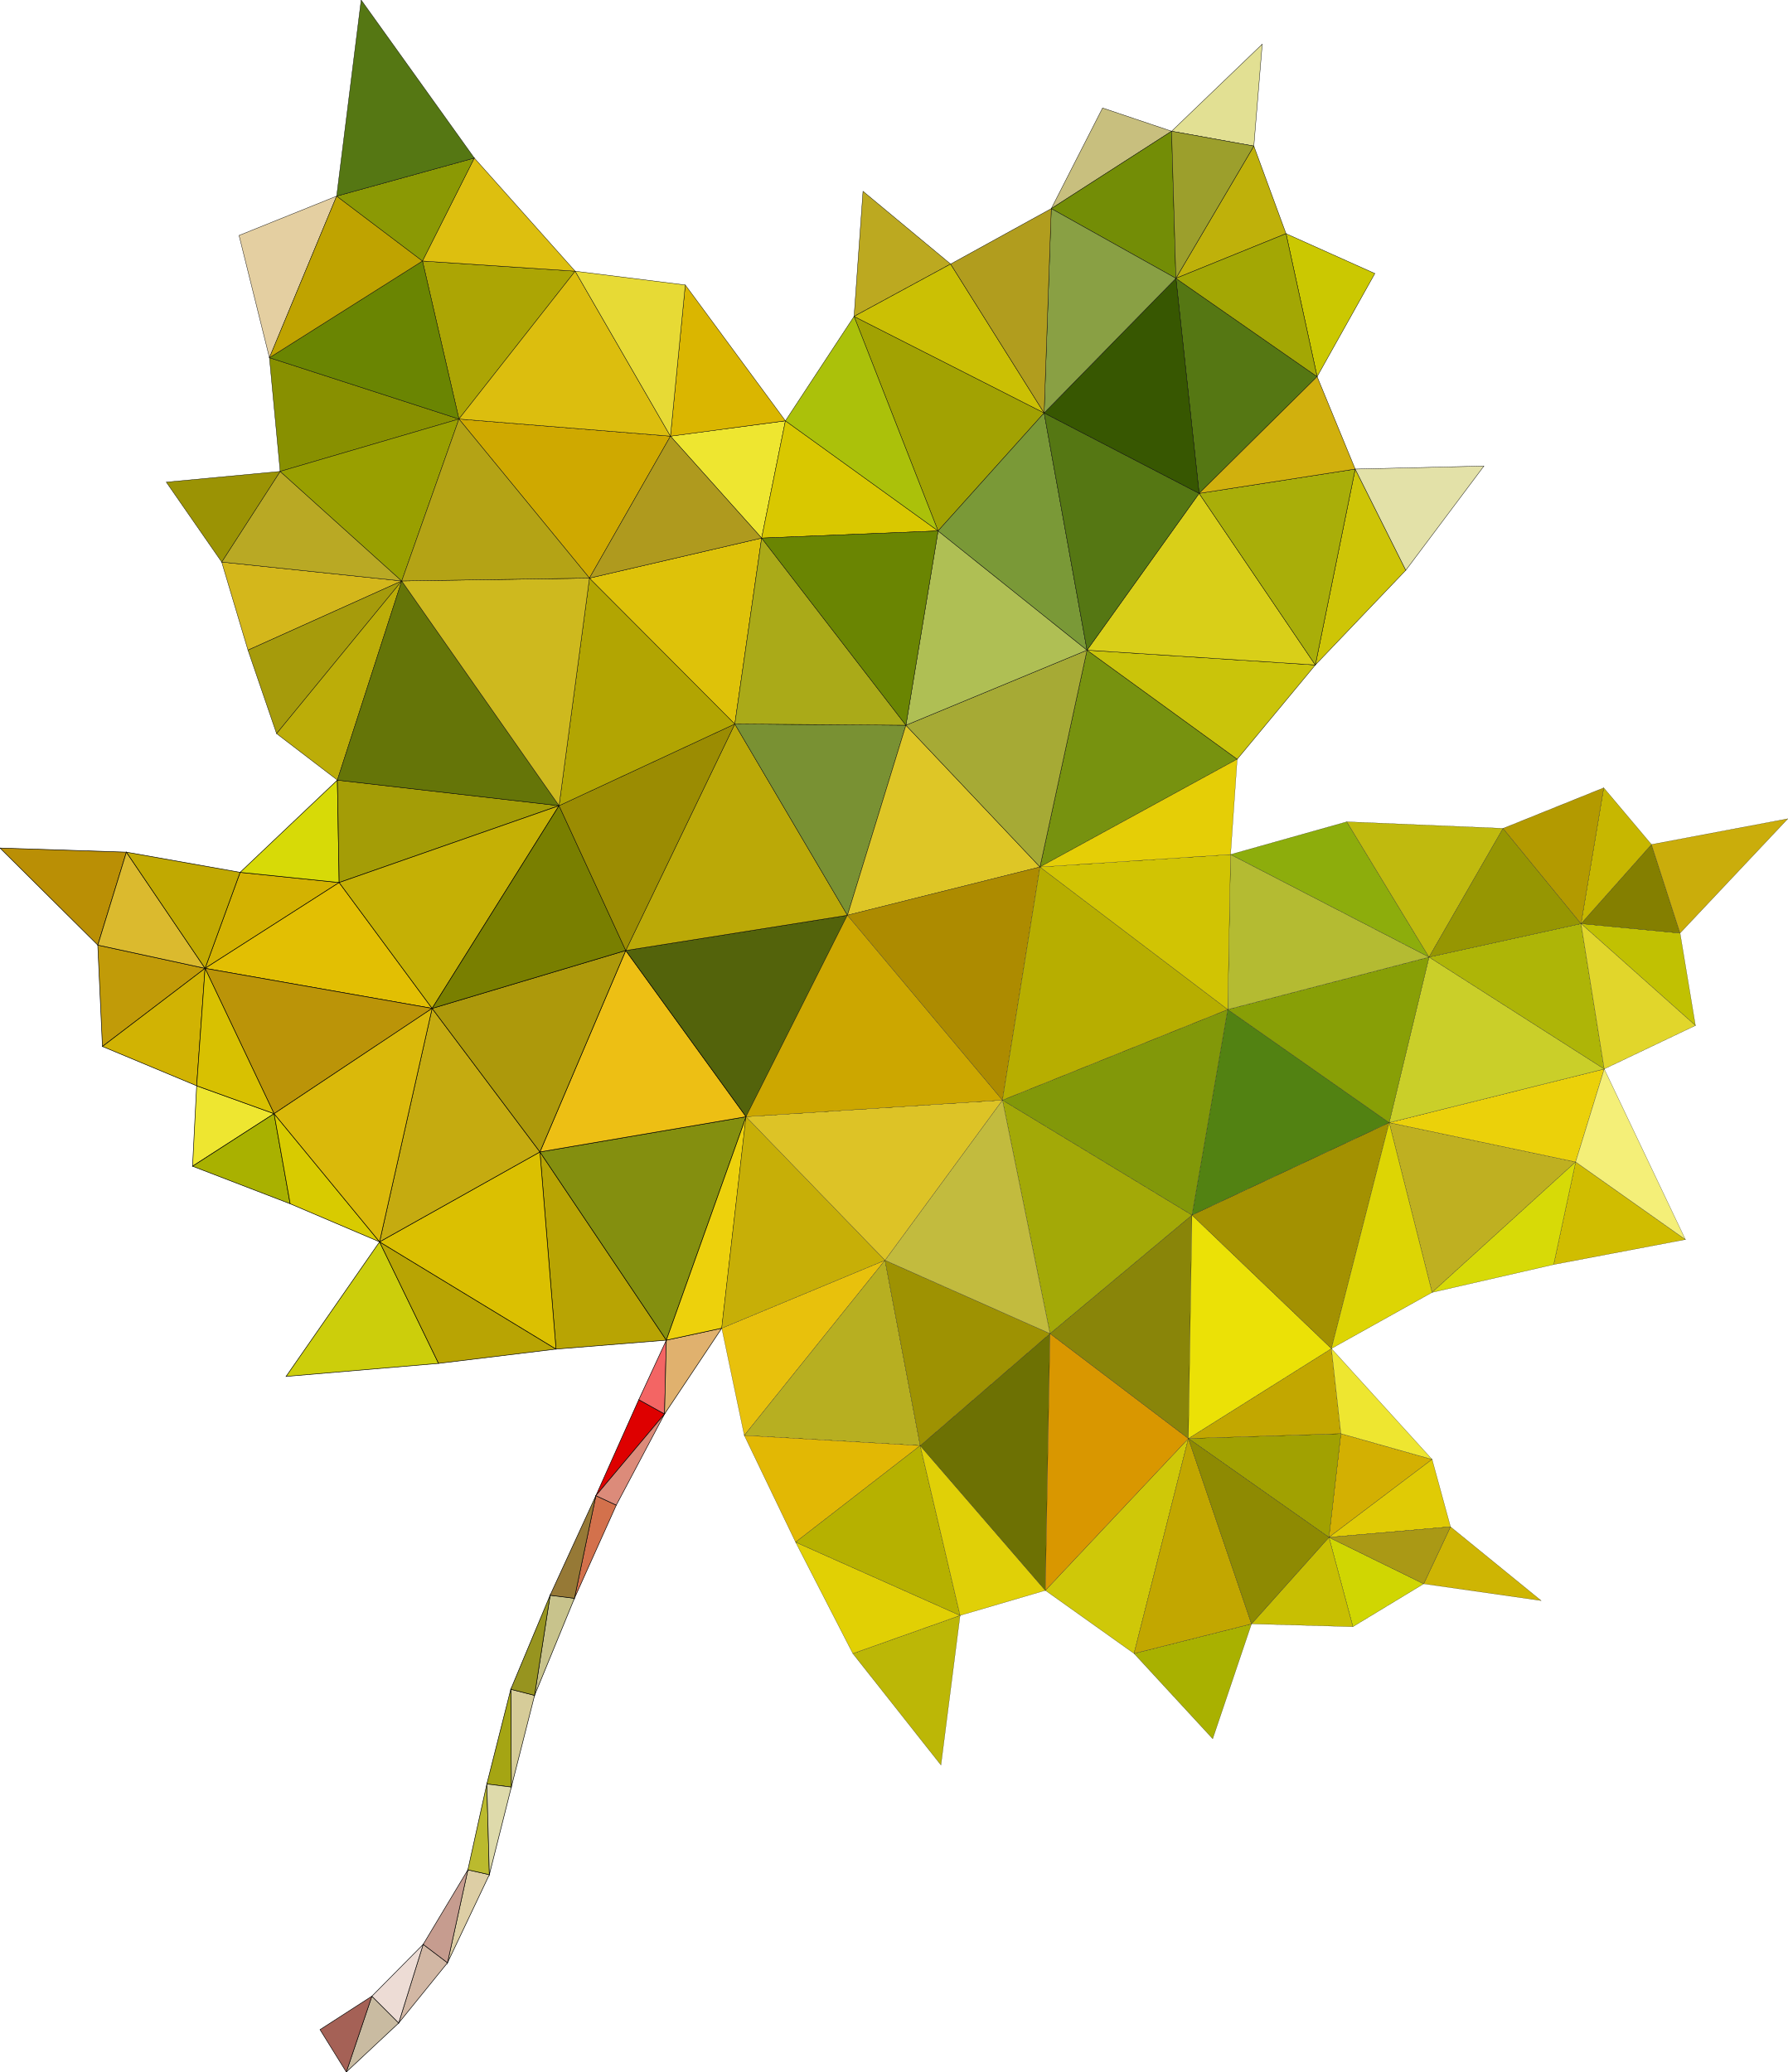
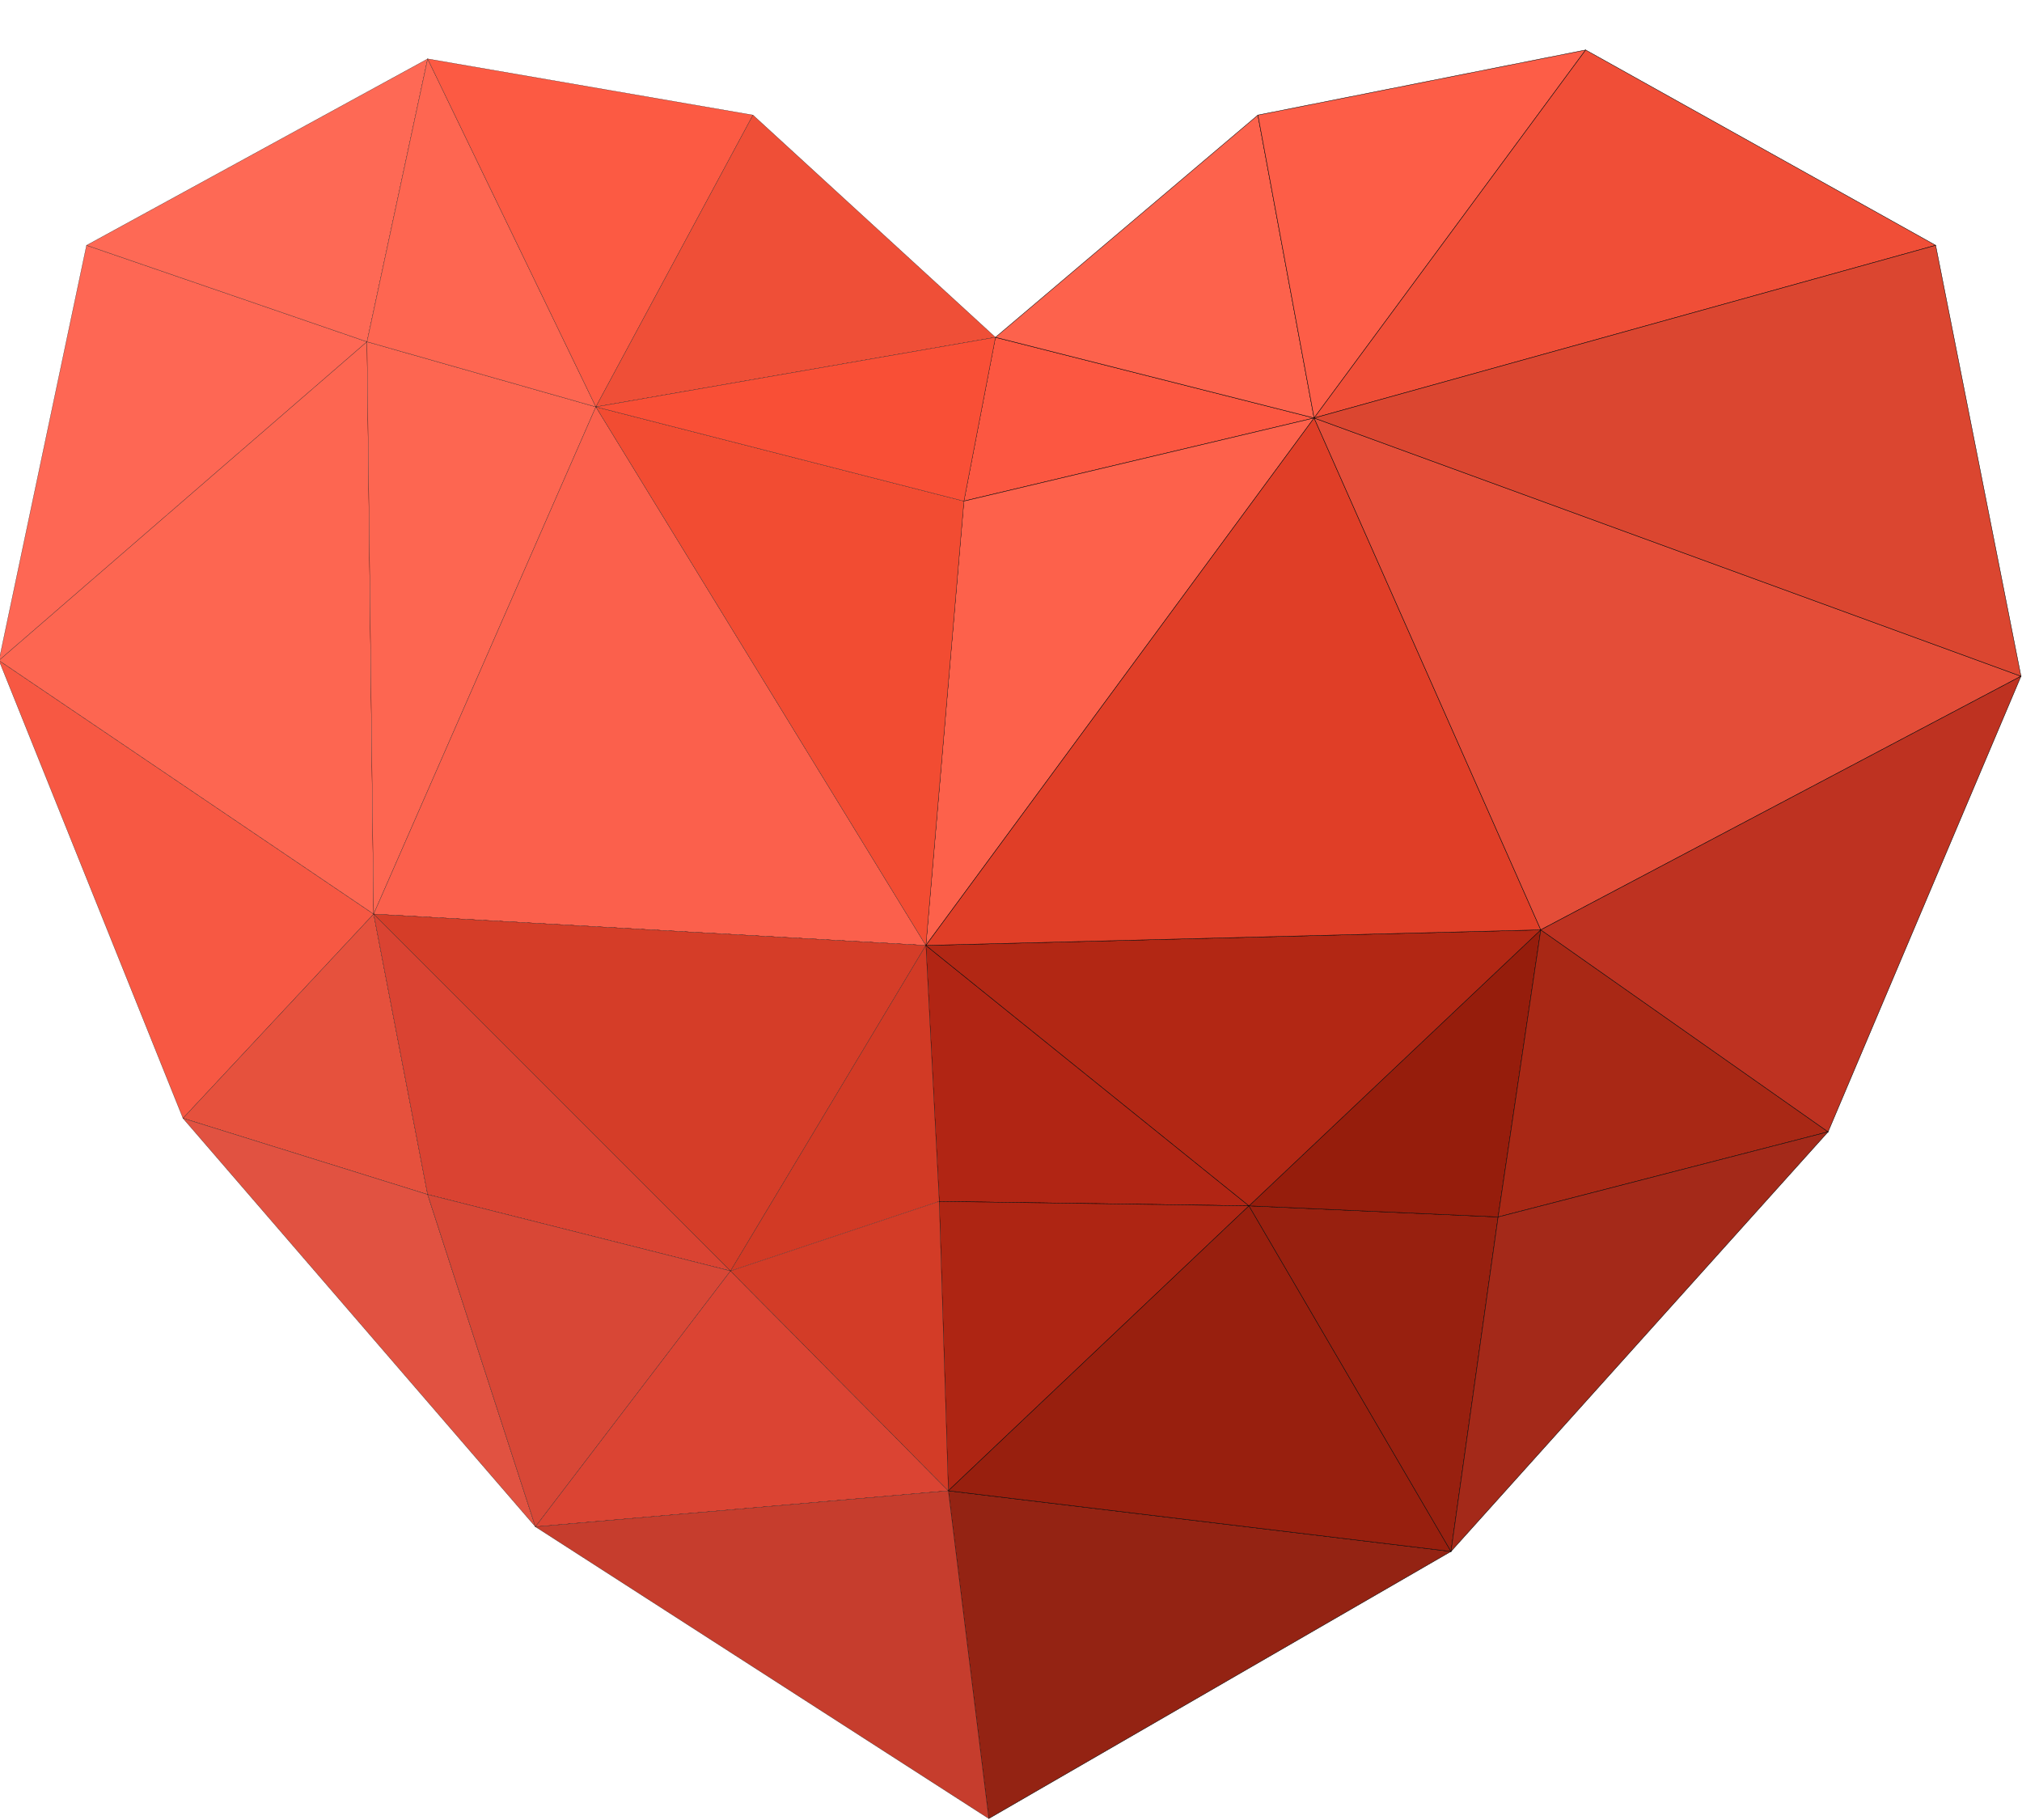
- <svg xmlns="http://www.w3.org/2000/svg" version="1.1" baseProfile="tiny" id="图层_1" x="0px" y="0px" viewBox="0 0 1000 1159.1" xml:space="preserve">
+ <svg xmlns="http://www.w3.org/2000/svg" version="1.1" baseProfile="tiny" id="图层_1" x="0px" y="0px" viewBox="0 0 1000 900" xml:space="preserve">
  <g>
-     <polygon fill="#D6CC99" stroke="#000000" stroke-width="0.3" stroke-miterlimit="10" points="286,999.7 299,948.4 285.7,945  " />
-     <polygon fill="#C9BBA1" stroke="#000000" stroke-width="0.3" stroke-miterlimit="10" points="193.7,1159.1 223,1131.7 208,1116.7     " />
-     <polygon fill="#A56156" stroke="#000000" stroke-width="0.3" stroke-miterlimit="10" points="179,1135.4 193.7,1159.1 208,1116.7     " />
-     <polygon fill="#D2B7A4" stroke="#000000" stroke-width="0.3" stroke-miterlimit="10" points="223,1131.7 250.3,1098 236.7,1087.7     " />
-     <polygon fill="#EDDCD5" stroke="#000000" stroke-width="0.3" stroke-miterlimit="10" points="208,1116.7 223,1131.7 236.7,1087.7     " />
-     <polygon fill="#DDCEA5" stroke="#000000" stroke-width="0.3" stroke-miterlimit="10" points="250.3,1098 273.7,1048.7 261.7,1046     " />
-     <polygon fill="#A5A513" stroke="#000000" stroke-width="0.3" stroke-miterlimit="10" points="272.3,998 286,999.7 285.7,945  " />
-     <polygon fill="#C69C8F" stroke="#000000" stroke-width="0.3" stroke-miterlimit="10" points="236.7,1087.7 250.3,1098 261.7,1046     " />
-     <polygon fill="#BBBA2E" stroke="#000000" stroke-width="0.3" stroke-miterlimit="10" points="261.7,1046 273.7,1048.7 272.3,998     " />
-     <polygon fill="#DEDAAB" stroke="#000000" stroke-width="0.3" stroke-miterlimit="10" points="273.7,1048.7 286,999.7 272.3,998     " />
-     <polygon fill="#C8C38C" stroke="#000000" stroke-width="0.3" stroke-miterlimit="10" points="299,948.4 321.3,894.1 307.7,892.4     " />
-     <polygon fill="#97941F" stroke="#000000" stroke-width="0.3" stroke-miterlimit="10" points="285.7,945 299,948.4 307.7,892.4  " />
-     <polygon fill="#D3714C" stroke="#000000" stroke-width="0.3" stroke-miterlimit="10" points="321.3,894.1 344.7,842 333.3,836.7     " />
-     <polygon fill="#967936" stroke="#000000" stroke-width="0.3" stroke-miterlimit="10" points="307.7,892.4 321.3,894.1 333.3,836.7     " />
-     <polygon fill="#DE0000" stroke="#000000" stroke-width="0.3" stroke-miterlimit="10" points="333.3,836.7 371.7,791 357.3,783  " />
-     <polygon fill="#DC8B7A" stroke="#000000" stroke-width="0.3" stroke-miterlimit="10" points="344.7,842 371.7,791 333.3,836.7  " />
-     <polygon fill="#EEE630" stroke="#000000" stroke-width="0.3" stroke-miterlimit="10" points="110,607.4 107.7,652.4 153.3,623  " />
-     <polygon fill="#F36564" stroke="#000000" stroke-width="0.3" stroke-miterlimit="10" points="357.3,783 371.7,791 372.7,749.7  " />
-     <polygon fill="#CCCE0B" stroke="#000000" stroke-width="0.3" stroke-miterlimit="10" points="160,770 245.3,762.7 212.3,694.7  " />
-     <polygon fill="#B8A403" stroke="#000000" stroke-width="0.3" stroke-miterlimit="10" points="245.3,762.7 311,754.7 212.3,694.7     " />
-     <polygon fill="#E0B16E" stroke="#000000" stroke-width="0.3" stroke-miterlimit="10" points="371.7,791 403.7,743 372.7,749.7  " />
-     <polygon fill="#C19B08" stroke="#000000" stroke-width="0.3" stroke-miterlimit="10" points="54.7,528.7 57.3,585.4 114.7,541.7     " />
-     <polygon fill="#D3B201" stroke="#000000" stroke-width="0.3" stroke-miterlimit="10" points="189.7,493.7 134.3,488 114.7,541.7     " />
-     <polygon fill="#A9B100" stroke="#000000" stroke-width="0.3" stroke-miterlimit="10" points="107.7,652.4 162.3,673.4 153.3,623     " />
-     <polygon fill="#E2BF03" stroke="#000000" stroke-width="0.3" stroke-miterlimit="10" points="114.7,541.7 241.7,564.1 189.7,493.7     " />
-     <polygon fill="#D8CB00" stroke="#000000" stroke-width="0.3" stroke-miterlimit="10" points="162.3,673.4 212.3,694.7 153.3,623     " />
-     <polygon fill="#BB9408" stroke="#000000" stroke-width="0.3" stroke-miterlimit="10" points="153.3,623 241.7,564.1 114.7,541.7     " />
-     <polygon fill="#D1B303" stroke="#000000" stroke-width="0.3" stroke-miterlimit="10" points="57.3,585.4 110,607.4 114.7,541.7     " />
-     <polygon fill="#B8A403" stroke="#000000" stroke-width="0.3" stroke-miterlimit="10" points="311,754.7 372.7,749.7 302,644.4  " />
-     <polygon fill="#DBC001" stroke="#000000" stroke-width="0.3" stroke-miterlimit="10" points="212.3,694.7 311,754.7 302,644.4  " />
-     <polygon fill="#C5AB10" stroke="#000000" stroke-width="0.3" stroke-miterlimit="10" points="241.7,564.1 212.3,694.7 302,644.4     " />
-     <polygon fill="#848F0F" stroke="#000000" stroke-width="0.3" stroke-miterlimit="10" points="302,644.4 372.7,749.7 417.3,624.7     " />
-     <polygon fill="#D8C101" stroke="#000000" stroke-width="0.3" stroke-miterlimit="10" points="114.7,541.7 110,607.4 153.3,623  " />
-     <polygon fill="#EDD10C" stroke="#000000" stroke-width="0.3" stroke-miterlimit="10" points="372.7,749.7 403.7,743 417.3,624.7     " />
-     <polygon fill="#DAB90A" stroke="#000000" stroke-width="0.3" stroke-miterlimit="10" points="153.3,623 212.3,694.7 241.7,564.1     " />
-     <polygon fill="#BA8F05" stroke="#000000" stroke-width="0.3" stroke-miterlimit="10" points="0,474.4 54.7,528.7 70.7,476.7  " />
-     <polygon fill="#DBBA2E" stroke="#000000" stroke-width="0.3" stroke-miterlimit="10" points="70.7,476.7 54.7,528.7 114.7,541.7     " />
-     <polygon fill="#D7DA07" stroke="#000000" stroke-width="0.3" stroke-miterlimit="10" points="188.7,436.4 134.3,488 189.7,493.7     " />
-     <polygon fill="#C1A901" stroke="#000000" stroke-width="0.3" stroke-miterlimit="10" points="134.3,488 70.7,476.7 114.7,541.7     " />
-     <polygon fill="#EDBF14" stroke="#000000" stroke-width="0.3" stroke-miterlimit="10" points="302,644.4 417.3,624.7 350,531.7  " />
-     <polygon fill="#AD990B" stroke="#000000" stroke-width="0.3" stroke-miterlimit="10" points="241.7,564.1 302,644.4 350,531.7  " />
-     <polygon fill="#53630B" stroke="#000000" stroke-width="0.3" stroke-miterlimit="10" points="350,531.7 417.3,624.7 474,512  " />
-     <polygon fill="#A49D06" stroke="#000000" stroke-width="0.3" stroke-miterlimit="10" points="312.7,450.7 188.7,436.4 189.7,493.7     " />
-     <polygon fill="#C5B005" stroke="#000000" stroke-width="0.3" stroke-miterlimit="10" points="189.7,493.7 241.7,564.1 312.7,450.7     " />
-     <polygon fill="#797F00" stroke="#000000" stroke-width="0.3" stroke-miterlimit="10" points="312.7,450.7 241.7,564.1 350,531.7     " />
-   </g>
-   <g>
-     <polygon fill="#E2E093" stroke="#000000" stroke-width="0.2" stroke-miterlimit="10" points="706,24.7 655.3,73.4 701.3,81.7  " />
-     <polygon fill="#BFB10A" stroke="#000000" stroke-width="0.2" stroke-miterlimit="10" points="719.3,130.7 701.3,81.7 657.7,155.7     " />
-     <polygon fill="#C8BF7E" stroke="#000000" stroke-width="0.2" stroke-miterlimit="10" points="616.7,60.4 588,116.7 655.3,73.4  " />
-     <polygon fill="#77920F" stroke="#000000" stroke-width="0.2" stroke-miterlimit="10" points="581.7,485 692,424.7 608,363.7  " />
-     <polygon fill="#D4B71B" stroke="#000000" stroke-width="0.2" stroke-miterlimit="10" points="124,314.4 138.7,363.7 224.7,325  " />
-     <polygon fill="#ACA504" stroke="#000000" stroke-width="0.2" stroke-miterlimit="10" points="256.7,234.4 321.7,151.7 236.3,146     " />
-     <polygon fill="#BBA907" stroke="#000000" stroke-width="0.2" stroke-miterlimit="10" points="350,531.7 474,512 411,405  " />
-     <polygon fill="#9B8C02" stroke="#000000" stroke-width="0.2" stroke-miterlimit="10" points="411,405 312.7,450.7 350,531.7  " />
-     <polygon fill="#A69B0B" stroke="#000000" stroke-width="0.2" stroke-miterlimit="10" points="138.7,363.7 154.7,410.4 224.7,325     " />
-     <polygon fill="#BCAD08" stroke="#000000" stroke-width="0.2" stroke-miterlimit="10" points="154.7,410.4 188.7,436.4 224.7,325     " />
-     <polygon fill="#657508" stroke="#000000" stroke-width="0.2" stroke-miterlimit="10" points="224.7,325 188.7,436.4 312.7,450.7     " />
-     <polygon fill="#CAC40A" stroke="#000000" stroke-width="0.2" stroke-miterlimit="10" points="692,424.7 735.7,372 608,363.7  " />
-     <polygon fill="#799133" stroke="#000000" stroke-width="0.2" stroke-miterlimit="10" points="411,405 474,512 506.7,405.7  " />
-     <polygon fill="#738D06" stroke="#000000" stroke-width="0.2" stroke-miterlimit="10" points="655.3,73.4 588,116.7 657.7,155.7     " />
-     <polygon fill="#889000" stroke="#000000" stroke-width="0.2" stroke-miterlimit="10" points="150.7,200.1 156.7,263.7 256.7,234.4     " />
-     <polygon fill="#DEC626" stroke="#000000" stroke-width="0.2" stroke-miterlimit="10" points="474,512 581.7,485 506.7,405.7  " />
-     <polygon fill="#B2A502" stroke="#000000" stroke-width="0.2" stroke-miterlimit="10" points="329.7,323.4 312.7,450.7 411,405  " />
-     <polygon fill="#CEB91E" stroke="#000000" stroke-width="0.2" stroke-miterlimit="10" points="224.7,325 312.7,450.7 329.7,323.4     " />
-     <polygon fill="#DEC209" stroke="#000000" stroke-width="0.2" stroke-miterlimit="10" points="411,405 426,301 329.7,323.4  " />
-     <polygon fill="#B9A924" stroke="#000000" stroke-width="0.2" stroke-miterlimit="10" points="156.7,263.7 124,314.4 224.7,325  " />
-     <polygon fill="#9B9304" stroke="#000000" stroke-width="0.2" stroke-miterlimit="10" points="93,269.7 124,314.4 156.7,263.7  " />
-     <polygon fill="#A6AA35" stroke="#000000" stroke-width="0.2" stroke-miterlimit="10" points="581.7,485 608,363.7 506.7,405.7  " />
-     <polygon fill="#999F00" stroke="#000000" stroke-width="0.2" stroke-miterlimit="10" points="256.7,234.4 156.7,263.7 224.7,325     " />
-     <polygon fill="#CFA900" stroke="#000000" stroke-width="0.2" stroke-miterlimit="10" points="375,244 256.7,234.4 329.7,323.4  " />
-     <polygon fill="#BCA920" stroke="#000000" stroke-width="0.2" stroke-miterlimit="10" points="482.7,107 477.7,177 531.7,147.7  " />
-     <polygon fill="#AAAA18" stroke="#000000" stroke-width="0.2" stroke-miterlimit="10" points="506.7,405.7 426,301 411,405  " />
-     <polygon fill="#EEE630" stroke="#000000" stroke-width="0.2" stroke-miterlimit="10" points="426,301 439.3,235.4 375,244  " />
-     <polygon fill="#D9C800" stroke="#000000" stroke-width="0.2" stroke-miterlimit="10" points="524.7,297 439.3,235.4 426,301  " />
-     <polygon fill="#B4A315" stroke="#000000" stroke-width="0.2" stroke-miterlimit="10" points="256.7,234.4 224.7,325 329.7,323.4     " />
-     <polygon fill="#6A8502" stroke="#000000" stroke-width="0.2" stroke-miterlimit="10" points="236.3,146 150.7,200.1 256.7,234.4     " />
-     <polygon fill="#9C9F2C" stroke="#000000" stroke-width="0.2" stroke-miterlimit="10" points="701.3,81.7 655.3,73.4 657.7,155.7     " />
-     <polygon fill="#AFBF54" stroke="#000000" stroke-width="0.2" stroke-miterlimit="10" points="608,363.7 524.7,297 506.7,405.7  " />
-     <polygon fill="#6A8502" stroke="#000000" stroke-width="0.2" stroke-miterlimit="10" points="524.7,297 426,301 506.7,405.7  " />
-     <polygon fill="#AF9A1E" stroke="#000000" stroke-width="0.2" stroke-miterlimit="10" points="426,301 375,244 329.7,323.4  " />
-     <polygon fill="#557713" stroke="#000000" stroke-width="0.2" stroke-miterlimit="10" points="670.7,276 736.7,210.7 657.7,155.7     " />
-     <polygon fill="#DDBF0F" stroke="#000000" stroke-width="0.2" stroke-miterlimit="10" points="321.7,151.7 265.3,88.4 236.3,146     " />
-     <polygon fill="#D9CF18" stroke="#000000" stroke-width="0.2" stroke-miterlimit="10" points="608,363.7 735.7,372 670.7,276  " />
-     <polygon fill="#DCBE0E" stroke="#000000" stroke-width="0.2" stroke-miterlimit="10" points="375,244 321.7,151.7 256.7,234.4  " />
-     <polygon fill="#E4CFA1" stroke="#000000" stroke-width="0.2" stroke-miterlimit="10" points="133.7,131.7 150.7,200.1 188.3,109.7     " />
-     <polygon fill="#BFA300" stroke="#000000" stroke-width="0.2" stroke-miterlimit="10" points="188.3,109.7 150.7,200.1 236.3,146     " />
-     <polygon fill="#8B9904" stroke="#000000" stroke-width="0.2" stroke-miterlimit="10" points="265.3,88.4 188.3,109.7 236.3,146     " />
-     <polygon fill="#A2A202" stroke="#000000" stroke-width="0.2" stroke-miterlimit="10" points="584,231 477.7,177 524.7,297  " />
-     <polygon fill="#7A9937" stroke="#000000" stroke-width="0.2" stroke-miterlimit="10" points="584,231 524.7,297 608,363.7  " />
-     <polygon fill="#557713" stroke="#000000" stroke-width="0.2" stroke-miterlimit="10" points="670.7,276 584,231 608,363.7  " />
-     <polygon fill="#ABC10A" stroke="#000000" stroke-width="0.2" stroke-miterlimit="10" points="477.7,177 439.3,235.4 524.7,297  " />
-     <polygon fill="#DAB600" stroke="#000000" stroke-width="0.2" stroke-miterlimit="10" points="439.3,235.4 383.3,159.4 375,244  " />
-     <polygon fill="#E7DA35" stroke="#000000" stroke-width="0.2" stroke-miterlimit="10" points="383.3,159.4 321.7,151.7 375,244  " />
-     <polygon fill="#375701" stroke="#000000" stroke-width="0.2" stroke-miterlimit="10" points="657.7,155.7 584,231 670.7,276  " />
-     <polygon fill="#CEC506" stroke="#000000" stroke-width="0.2" stroke-miterlimit="10" points="786.3,319 758,262.4 735.7,372  " />
-     <polygon fill="#A9AE09" stroke="#000000" stroke-width="0.2" stroke-miterlimit="10" points="735.7,372 758,262.4 670.7,276  " />
-     <polygon fill="#E3E1A8" stroke="#000000" stroke-width="0.2" stroke-miterlimit="10" points="830,260.7 758,262.4 786.3,319  " />
-     <polygon fill="#D1B00D" stroke="#000000" stroke-width="0.2" stroke-miterlimit="10" points="758,262.4 736.7,210.7 670.7,276  " />
-     <polygon fill="#CBC004" stroke="#000000" stroke-width="0.2" stroke-miterlimit="10" points="531.7,147.7 477.7,177 584,231  " />
-     <polygon fill="#CBC801" stroke="#000000" stroke-width="0.2" stroke-miterlimit="10" points="769,153 719.3,130.7 736.7,210.7  " />
-     <polygon fill="#A3A704" stroke="#000000" stroke-width="0.2" stroke-miterlimit="10" points="736.7,210.7 719.3,130.7 657.7,155.7     " />
-     <polygon fill="#557713" stroke="#000000" stroke-width="0.2" stroke-miterlimit="10" points="202,0 188.3,109.7 265.3,88.4  " />
-     <polygon fill="#89A044" stroke="#000000" stroke-width="0.2" stroke-miterlimit="10" points="657.7,155.7 588,116.7 584,231  " />
-     <polygon fill="#B19D1E" stroke="#000000" stroke-width="0.2" stroke-miterlimit="10" points="588,116.7 531.7,147.7 584,231  " />
-   </g>
-   <g>
-     <polygon fill="#A9B100" stroke="#000000" stroke-width="0.1" stroke-miterlimit="10" points="678.3,972.7 700,908.4 634.3,925  " />
-     <polygon fill="#BCB706" stroke="#000000" stroke-width="0.1" stroke-miterlimit="10" points="526.3,987.4 537,903.7 477,925  " />
-     <polygon fill="#E1D004" stroke="#000000" stroke-width="0.1" stroke-miterlimit="10" points="477,925 537,903.7 445,862.7  " />
-     <polygon fill="#E8C10C" stroke="#000000" stroke-width="0.1" stroke-miterlimit="10" points="403.7,743 416.3,803 495,705  " />
-     <polygon fill="#B7AF21" stroke="#000000" stroke-width="0.1" stroke-miterlimit="10" points="495,705 416.3,803 514.7,808.7  " />
-     <polygon fill="#D0D602" stroke="#000000" stroke-width="0.1" stroke-miterlimit="10" points="756.7,910 796.3,886 743.3,860  " />
-     <polygon fill="#E2B804" stroke="#000000" stroke-width="0.1" stroke-miterlimit="10" points="416.3,803 445,862.7 514.7,808.7  " />
-     <polygon fill="#B6B100" stroke="#000000" stroke-width="0.1" stroke-miterlimit="10" points="445,862.7 537,903.7 514.7,808.7  " />
-     <polygon fill="#E0D007" stroke="#000000" stroke-width="0.1" stroke-miterlimit="10" points="537,903.7 584.7,889.7 514.7,808.7     " />
-     <polygon fill="#D3B002" stroke="#000000" stroke-width="0.1" stroke-miterlimit="10" points="743.3,860 801,816.4 750,802  " />
-     <polygon fill="#C8BF02" stroke="#000000" stroke-width="0.1" stroke-miterlimit="10" points="700,908.4 756.7,910 743.3,860  " />
-     <polygon fill="#E0CB05" stroke="#000000" stroke-width="0.1" stroke-miterlimit="10" points="811.3,854.1 801,816.4 743.3,860  " />
-     <polygon fill="#CEB503" stroke="#000000" stroke-width="0.1" stroke-miterlimit="10" points="862,895.4 811.3,854.1 796.3,886  " />
-     <polygon fill="#AA9915" stroke="#000000" stroke-width="0.1" stroke-miterlimit="10" points="796.3,886 811.3,854.1 743.3,860  " />
-     <polygon fill="#CFC808" stroke="#000000" stroke-width="0.1" stroke-miterlimit="10" points="584.7,889.7 634.3,925 664.7,804.7     " />
-     <polygon fill="#C2A700" stroke="#000000" stroke-width="0.1" stroke-miterlimit="10" points="634.3,925 700,908.4 664.7,804.7  " />
-     <polygon fill="#A1A101" stroke="#000000" stroke-width="0.1" stroke-miterlimit="10" points="750,802 664.7,804.7 743.3,860  " />
-     <polygon fill="#8E8A02" stroke="#000000" stroke-width="0.1" stroke-miterlimit="10" points="664.7,804.7 700,908.4 743.3,860  " />
-     <polygon fill="#C2A700" stroke="#000000" stroke-width="0.1" stroke-miterlimit="10" points="750,802 744.7,754.4 664.7,804.7  " />
-     <polygon fill="#6D7103" stroke="#000000" stroke-width="0.1" stroke-miterlimit="10" points="514.7,808.7 584.7,889.7 587.3,746     " />
-     <polygon fill="#D99700" stroke="#000000" stroke-width="0.1" stroke-miterlimit="10" points="587.3,746 584.7,889.7 664.7,804.7     " />
-     <polygon fill="#D0BD00" stroke="#000000" stroke-width="0.1" stroke-miterlimit="10" points="869,707.4 942.7,693.4 881.3,650  " />
-     <polygon fill="#EEE630" stroke="#000000" stroke-width="0.1" stroke-miterlimit="10" points="801,816.4 744.7,754.4 750,802  " />
-     <polygon fill="#9E9202" stroke="#000000" stroke-width="0.1" stroke-miterlimit="10" points="514.7,808.7 587.3,746 495,705  " />
-     <polygon fill="#BFB021" stroke="#000000" stroke-width="0.1" stroke-miterlimit="10" points="777,628 801,723 881.3,650  " />
-     <polygon fill="#C7AF07" stroke="#000000" stroke-width="0.1" stroke-miterlimit="10" points="417.3,624.7 403.7,743 495,705  " />
-     <polygon fill="#898509" stroke="#000000" stroke-width="0.1" stroke-miterlimit="10" points="664.7,804.7 666.7,679.7 587.3,746     " />
-     <polygon fill="#EBE106" stroke="#000000" stroke-width="0.1" stroke-miterlimit="10" points="664.7,804.7 744.7,754.4 666.7,679.7     " />
-     <polygon fill="#D7DA07" stroke="#000000" stroke-width="0.1" stroke-miterlimit="10" points="801,723 869,707.4 881.3,650  " />
-     <polygon fill="#A3A907" stroke="#000000" stroke-width="0.1" stroke-miterlimit="10" points="587.3,746 666.7,679.7 560.7,615.4     " />
-     <polygon fill="#C2BB3E" stroke="#000000" stroke-width="0.1" stroke-miterlimit="10" points="495,705 587.3,746 560.7,615.4  " />
-     <polygon fill="#DDC326" stroke="#000000" stroke-width="0.1" stroke-miterlimit="10" points="417.3,624.7 495,705 560.7,615.4  " />
-     <polygon fill="#EBD10A" stroke="#000000" stroke-width="0.1" stroke-miterlimit="10" points="881.3,650 897.3,598 777,628  " />
-     <polygon fill="#A39101" stroke="#000000" stroke-width="0.1" stroke-miterlimit="10" points="666.7,679.7 744.7,754.4 777,628  " />
-     <polygon fill="#DDD504" stroke="#000000" stroke-width="0.1" stroke-miterlimit="10" points="744.7,754.4 801,723 777,628  " />
-     <polygon fill="#528212" stroke="#000000" stroke-width="0.1" stroke-miterlimit="10" points="666.7,679.7 777,628 686.7,564.7  " />
-     <polygon fill="#829809" stroke="#000000" stroke-width="0.1" stroke-miterlimit="10" points="560.7,615.4 666.7,679.7 686.7,564.7     " />
-     <polygon fill="#CCA700" stroke="#000000" stroke-width="0.1" stroke-miterlimit="10" points="474,512 417.3,624.7 560.7,615.4  " />
-     <polygon fill="#F4EF78" stroke="#000000" stroke-width="0.1" stroke-miterlimit="10" points="942.7,693.4 897.3,598 881.3,650  " />
-     <polygon fill="#C1C102" stroke="#000000" stroke-width="0.1" stroke-miterlimit="10" points="948.3,573.7 939.7,522 884.3,516.7     " />
-     <polygon fill="#CACF29" stroke="#000000" stroke-width="0.1" stroke-miterlimit="10" points="777,628 897.3,598 799.3,535.4  " />
-     <polygon fill="#AD8B00" stroke="#000000" stroke-width="0.1" stroke-miterlimit="10" points="560.7,615.4 581.7,485 474,512  " />
-     <polygon fill="#B7AE00" stroke="#000000" stroke-width="0.1" stroke-miterlimit="10" points="686.7,564.7 581.7,485 560.7,615.4     " />
-     <polygon fill="#889F06" stroke="#000000" stroke-width="0.1" stroke-miterlimit="10" points="777,628 799.3,535.4 686.7,564.7  " />
-     <polygon fill="#B4BB32" stroke="#000000" stroke-width="0.1" stroke-miterlimit="10" points="799.3,535.4 688.3,478 686.7,564.7     " />
-     <polygon fill="#D1C403" stroke="#000000" stroke-width="0.1" stroke-miterlimit="10" points="686.7,564.7 688.3,478 581.7,485  " />
-     <polygon fill="#AEB507" stroke="#000000" stroke-width="0.1" stroke-miterlimit="10" points="799.3,535.4 897.3,598 884.3,516.7     " />
-     <polygon fill="#E1D62B" stroke="#000000" stroke-width="0.1" stroke-miterlimit="10" points="884.3,516.7 897.3,598 948.3,573.7     " />
-     <polygon fill="#847F00" stroke="#000000" stroke-width="0.1" stroke-miterlimit="10" points="939.7,522 923.7,472.4 884.3,516.7     " />
-     <polygon fill="#8DAD0C" stroke="#000000" stroke-width="0.1" stroke-miterlimit="10" points="753.3,459.7 688.3,478 799.3,535.4     " />
-     <polygon fill="#E5CE06" stroke="#000000" stroke-width="0.1" stroke-miterlimit="10" points="688.3,478 692,424.7 581.7,485  " />
-     <polygon fill="#C0BA0E" stroke="#000000" stroke-width="0.1" stroke-miterlimit="10" points="840.7,463.4 753.3,459.7 799.3,535.4     " />
-     <polygon fill="#C7B700" stroke="#000000" stroke-width="0.1" stroke-miterlimit="10" points="923.7,472.4 897,440.7 884.3,516.7     " />
-     <polygon fill="#969602" stroke="#000000" stroke-width="0.1" stroke-miterlimit="10" points="884.3,516.7 840.7,463.4 799.3,535.4     " />
-     <polygon fill="#B39A00" stroke="#000000" stroke-width="0.1" stroke-miterlimit="10" points="897,440.7 840.7,463.4 884.3,516.7     " />
-     <polygon fill="#CAAD0B" stroke="#000000" stroke-width="0.1" stroke-miterlimit="10" points="1000,458 923.7,472.4 939.7,522  " />
+     <g>
+       <polygon fill="#B12514" stroke="#000000" stroke-width="0.2" stroke-miterlimit="10" points="457.9,467.5 464.5,594.1     617.7,596.3   " />
+       <polygon fill="#AE2513" stroke="#000000" stroke-width="0.2" stroke-miterlimit="10" points="464.5,594.1 469,737.2 617.7,596.3       " />
+       <polygon fill="#FC5741" stroke="#000000" stroke-width="0.2" stroke-miterlimit="10" points="492.3,166.8 476.7,247.8     649.9,206.7   " />
+       <polygon fill="#FD624C" stroke="#000000" stroke-width="0.2" stroke-miterlimit="10" points="622.1,56.9 492.3,166.8 649.9,206.7       " />
+       <polygon fill="#FD614B" stroke="#000000" stroke-width="0.2" stroke-miterlimit="10" points="476.7,247.8 457.9,467.5     649.9,206.7   " />
+       <polygon fill="#942313" stroke="#000000" stroke-width="0.2" stroke-miterlimit="10" points="469,737.2 489,899.3 717.6,767.2       " />
+       <polygon fill="#981F0E" stroke="#000000" stroke-width="0.2" stroke-miterlimit="10" points="617.7,596.3 469,737.2 717.6,767.2       " />
+       <polygon fill="#98200F" stroke="#000000" stroke-width="0.2" stroke-miterlimit="10" points="617.7,596.3 717.6,767.2     740.9,601.8   " />
+       <polygon fill="#961D0C" stroke="#000000" stroke-width="0.2" stroke-miterlimit="10" points="617.7,596.3 740.9,601.8 762,459.8       " />
+       <polygon fill="#B22714" stroke="#000000" stroke-width="0.2" stroke-miterlimit="10" points="457.9,467.5 617.7,596.3 762,459.8       " />
+       <polygon fill="#E03E27" stroke="#000000" stroke-width="0.2" stroke-miterlimit="10" points="649.9,206.7 457.9,467.5 762,459.8       " />
+       <polygon fill="#FD5D47" stroke="#000000" stroke-width="0.2" stroke-miterlimit="10" points="622.1,56.9 649.9,206.7 784.2,24.7       " />
+       <polygon fill="#A92815" stroke="#000000" stroke-width="0.2" stroke-miterlimit="10" points="762,459.8 740.9,601.8 904.1,559.7       " />
+       <polygon fill="#A42919" stroke="#000000" stroke-width="0.2" stroke-miterlimit="10" points="740.9,601.8 717.6,767.2     904.1,559.7   " />
+       <polygon fill="#F04E37" stroke="#000000" stroke-width="0.2" stroke-miterlimit="10" points="784.2,24.7 649.9,206.7 957.3,121.3       " />
+       <polygon fill="#E44D38" stroke="#000000" stroke-width="0.2" stroke-miterlimit="10" points="649.9,206.7 762,459.8 999.5,334.4       " />
+       <polygon fill="#DB4630" stroke="#000000" stroke-width="0.2" stroke-miterlimit="10" points="957.3,121.3 649.9,206.7     999.5,334.4   " />
+       <polygon fill="#BE3221" stroke="#000000" stroke-width="0.2" stroke-miterlimit="10" points="762,459.8 904.1,559.7 999.5,334.4       " />
+     </g>
+     <g>
+       <polygon fill="#FE6754" stroke="#000000" stroke-width="0.1" stroke-miterlimit="10" points="42.8,121.3 -0.5,326.6 181.5,169       " />
+       <polygon fill="#F75843" stroke="#000000" stroke-width="0.1" stroke-miterlimit="10" points="-0.5,326.6 90.5,553 184.8,452   " />
+       <polygon fill="#FD6651" stroke="#000000" stroke-width="0.1" stroke-miterlimit="10" points="181.5,169 -0.5,326.6 184.8,452       " />
+       <polygon fill="#FE6955" stroke="#000000" stroke-width="0.1" stroke-miterlimit="10" points="42.8,121.3 181.5,169 211.5,29.1       " />
+       <polygon fill="#E6513D" stroke="#000000" stroke-width="0.1" stroke-miterlimit="10" points="184.8,452 90.5,553 211.5,590.7       " />
+       <polygon fill="#E15241" stroke="#000000" stroke-width="0.1" stroke-miterlimit="10" points="211.5,590.7 90.5,553 264.8,755       " />
+       <polygon fill="#FD6651" stroke="#000000" stroke-width="0.1" stroke-miterlimit="10" points="181.5,169 184.8,452 294.7,201.2       " />
+       <polygon fill="#FE6651" stroke="#000000" stroke-width="0.1" stroke-miterlimit="10" points="211.5,29.1 181.5,169 294.7,201.2       " />
+       <polygon fill="#DA4332" stroke="#000000" stroke-width="0.1" stroke-miterlimit="10" points="184.8,452 211.5,590.7 361.3,628.5       " />
+       <polygon fill="#D84736" stroke="#000000" stroke-width="0.1" stroke-miterlimit="10" points="211.5,590.7 264.8,755 361.3,628.5       " />
+       <polygon fill="#FC5A43" stroke="#000000" stroke-width="0.1" stroke-miterlimit="10" points="211.5,29.1 294.7,201.2 372.4,56.9       " />
+       <polygon fill="#FB604C" stroke="#000000" stroke-width="0.1" stroke-miterlimit="10" points="294.7,201.2 184.8,452 457.9,467.5       " />
+       <polygon fill="#D53D28" stroke="#000000" stroke-width="0.1" stroke-miterlimit="10" points="184.8,452 361.3,628.5 457.9,467.5       " />
+       <polygon fill="#D23A25" stroke="#000000" stroke-width="0.1" stroke-miterlimit="10" points="457.9,467.5 361.3,628.5     464.5,594.1   " />
+       <polygon fill="#DB4433" stroke="#000000" stroke-width="0.1" stroke-miterlimit="10" points="361.3,628.5 264.8,755 469,737.2       " />
+       <polygon fill="#D33C27" stroke="#000000" stroke-width="0.1" stroke-miterlimit="10" points="464.5,594.1 361.3,628.5 469,737.2       " />
+       <polygon fill="#F24C32" stroke="#000000" stroke-width="0.1" stroke-miterlimit="10" points="294.7,201.2 457.9,467.5     476.7,247.8   " />
+       <polygon fill="#C63D2D" stroke="#000000" stroke-width="0.1" stroke-miterlimit="10" points="469,737.2 264.8,755 489,899.3   " />
+       <polygon fill="#EF4F37" stroke="#000000" stroke-width="0.1" stroke-miterlimit="10" points="372.4,56.9 294.7,201.2 492.3,166.8       " />
+       <polygon fill="#F94F36" stroke="#000000" stroke-width="0.1" stroke-miterlimit="10" points="294.7,201.2 476.7,247.8     492.3,166.8   " />
+     </g>
  </g>
</svg>
